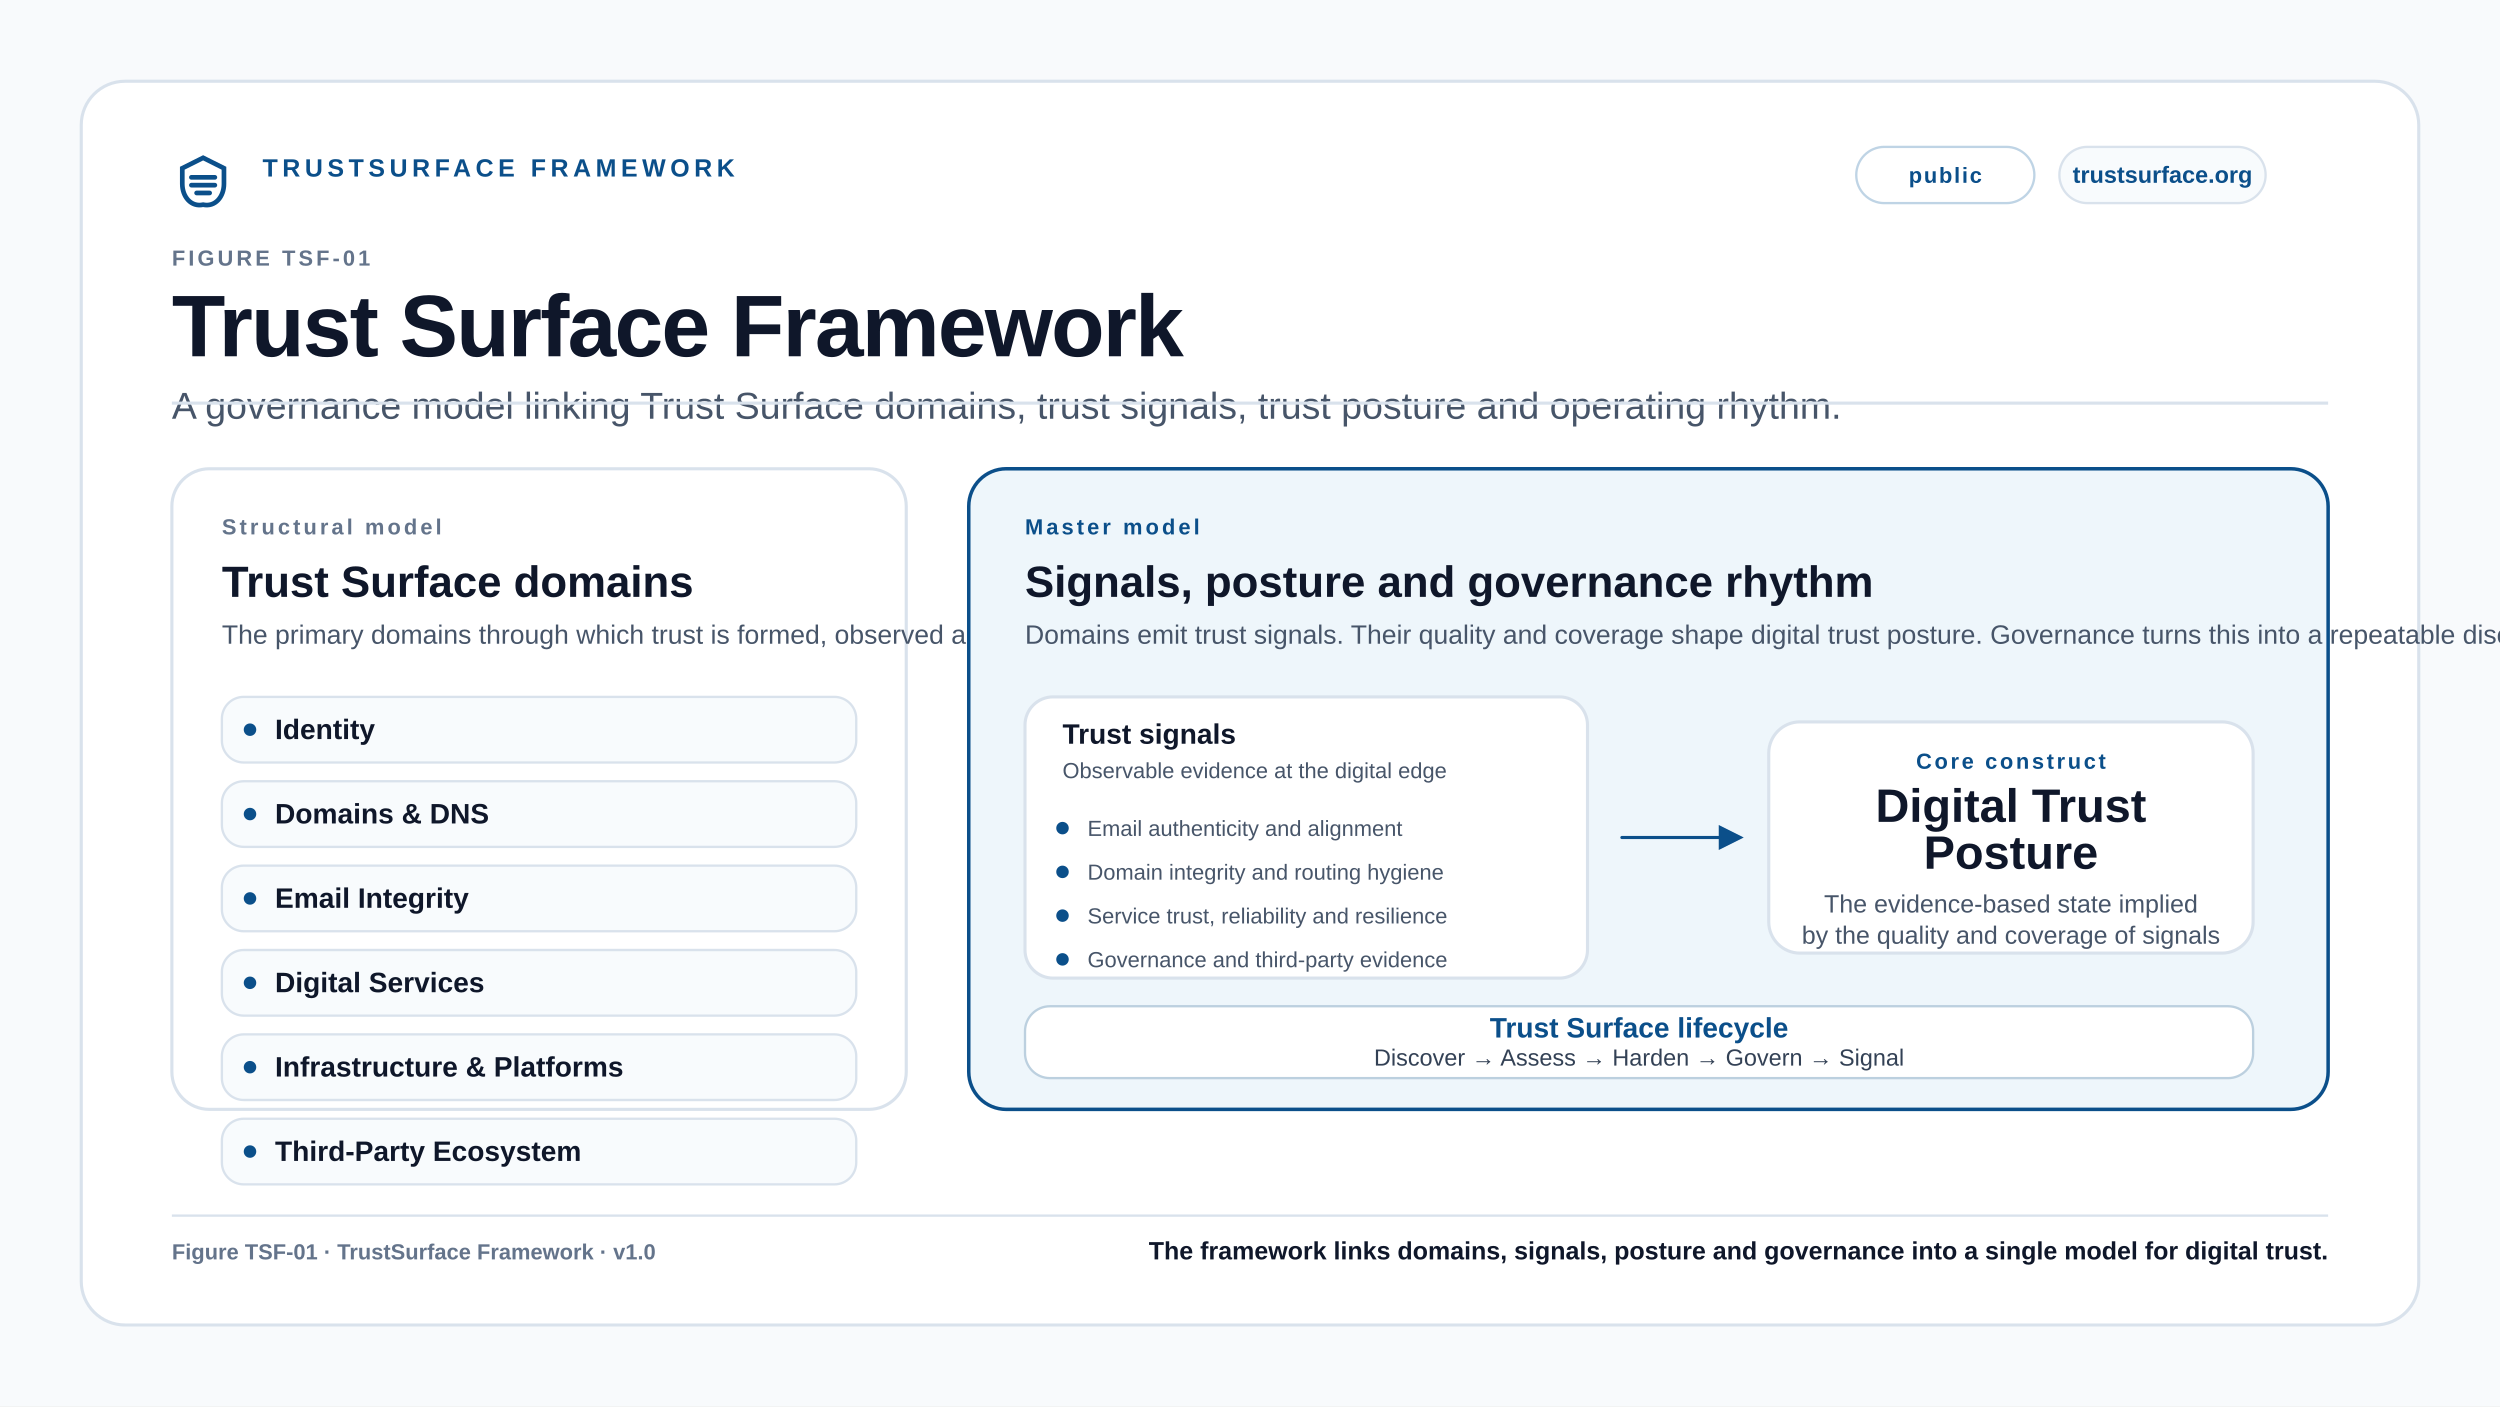
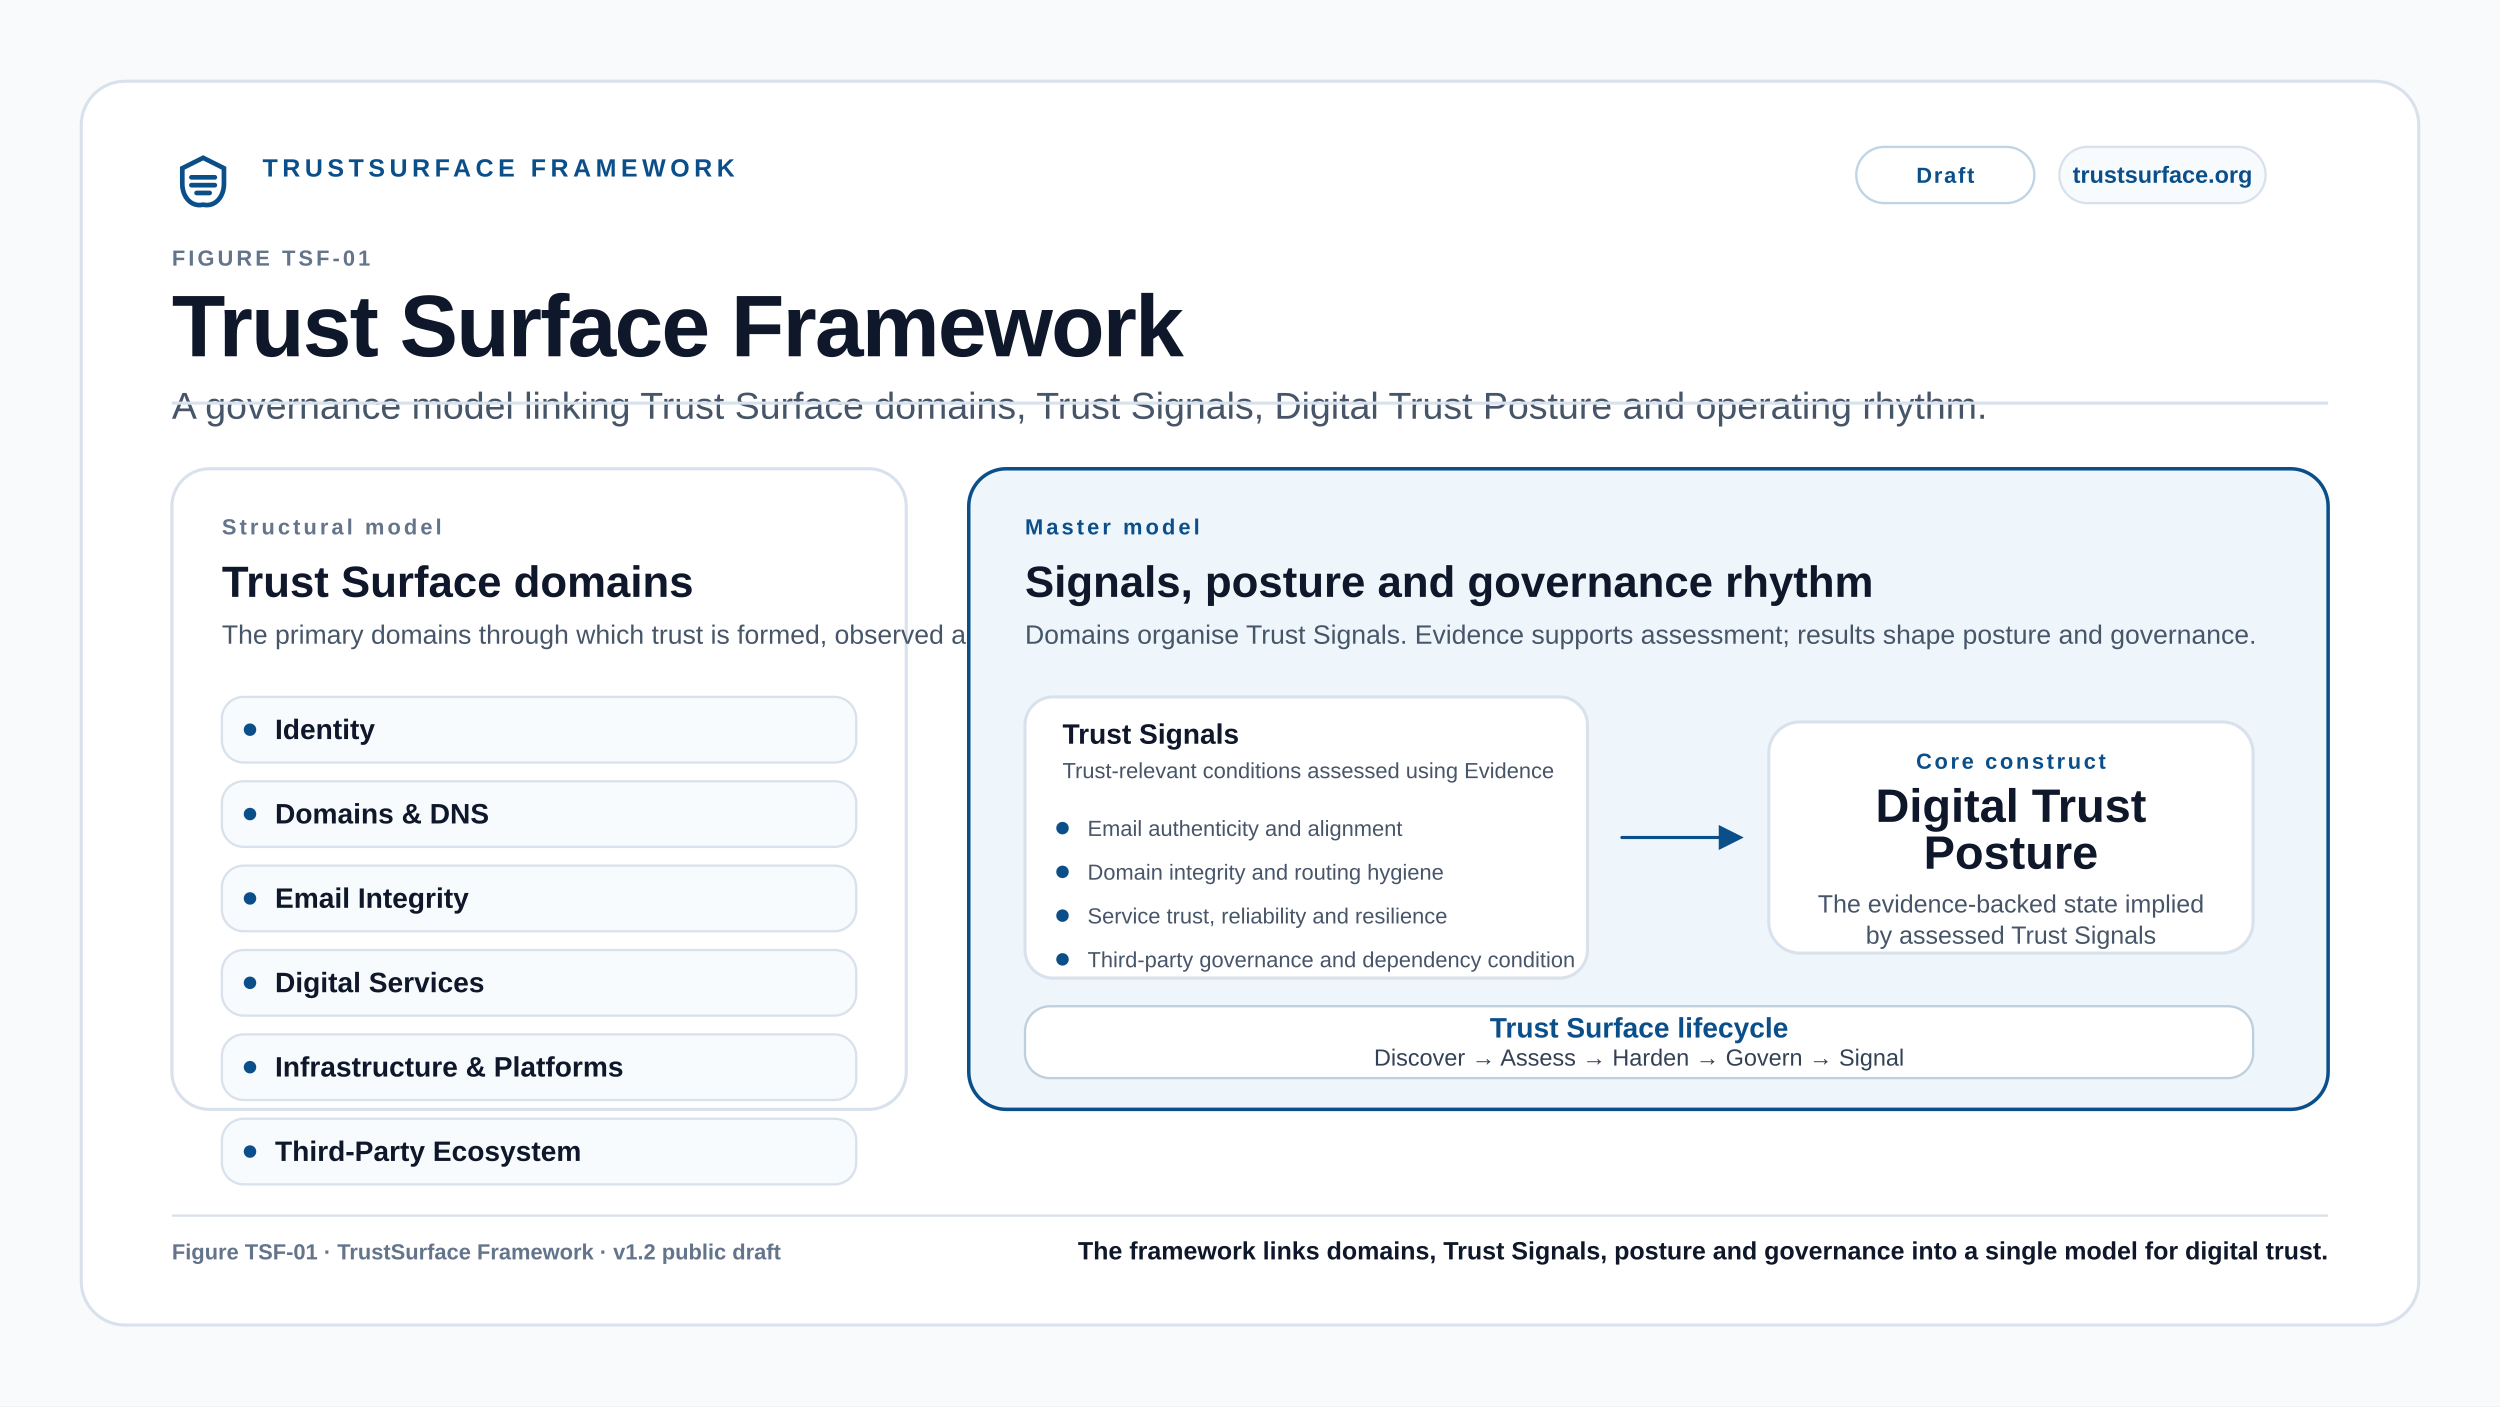
<svg xmlns="http://www.w3.org/2000/svg" width="1600" height="900" viewBox="0 0 1600 900" fill="none" role="img" aria-labelledby="title desc">
  <defs>
    <style>
      text { font-family: Poppins, Arial, sans-serif; fill: #0f172a; }

      .bg { fill: #f8fafc; }
      .frame { fill: #ffffff; stroke: #d9e2ec; stroke-width: 2; }
      .rule { stroke: #d9e2ec; stroke-width: 2; }
      .footer-rule { stroke: #d9e2ec; stroke-width: 1.5; }

      .pill { fill: #ffffff; stroke: #bfd4e5; stroke-width: 1.5; }
      .site-pill { fill: #f8fbfd; stroke: #d9e2ec; stroke-width: 1.5; }

      .panel { fill: #ffffff; stroke: #d9e2ec; stroke-width: 2; }
      .panel-soft { fill: #f8fbfd; stroke: #d9e2ec; stroke-width: 1.5; }
      .panel-accent { fill: #eef6fb; stroke: #0b4f8a; stroke-width: 2.25; }
      .band { fill: #ffffff; stroke: #bcd0df; stroke-width: 1.5; }

      .line { stroke: #0b4f8a; stroke-width: 2; stroke-linecap: round; stroke-linejoin: round; fill: none; }
      .line-soft { stroke: #cbd5e1; stroke-width: 1.5; stroke-linecap: round; stroke-linejoin: round; fill: none; }

      .logo-mark { color: #0b4f8a; }
      .bullet { fill: #0b4f8a; }

      .kicker {
        font-size: 16px;
        font-weight: 700;
        letter-spacing: 0.18em;
        text-transform: uppercase;
        fill: #0b4f8a;
      }

      .figure-id {
        font-size: 14px;
        font-weight: 700;
        letter-spacing: 0.14em;
        text-transform: uppercase;
        fill: #64748b;
      }

      .title-text {
        font-size: 56px;
        font-weight: 700;
        letter-spacing: -0.02em;
      }

      .subtitle-text {
        font-size: 24px;
        font-weight: 500;
        fill: #475569;
      }

      .status-text {
        font-size: 14px;
        font-weight: 700;
        letter-spacing: 0.08em;
        text-transform: uppercase;
        fill: #0b4f8a;
      }

      .site-link {
        font-size: 15px;
        font-weight: 600;
        fill: #0b4f8a;
      }

      .section-label {
        font-size: 14px;
        font-weight: 700;
        letter-spacing: 0.14em;
        text-transform: uppercase;
        fill: #64748b;
      }

      .section-label-accent {
        font-size: 14px;
        font-weight: 700;
        letter-spacing: 0.14em;
        text-transform: uppercase;
        fill: #0b4f8a;
      }

      .panel-title {
        font-size: 28px;
        font-weight: 700;
      }

      .panel-copy {
        font-size: 17px;
        font-weight: 500;
        fill: #475569;
      }

      .node-title {
        font-size: 18px;
        font-weight: 650;
      }

      .node-copy {
        font-size: 14px;
        font-weight: 500;
        fill: #475569;
      }

      .core-label {
        font-size: 14px;
        font-weight: 700;
        letter-spacing: 0.12em;
        text-transform: uppercase;
        fill: #0b4f8a;
      }

      .core-title {
        font-size: 30px;
        font-weight: 700;
      }

      .core-copy {
        font-size: 16px;
        font-weight: 500;
        fill: #475569;
      }

      .band-title {
        font-size: 18px;
        font-weight: 700;
        fill: #0b4f8a;
      }

      .band-copy {
        font-size: 15px;
        font-weight: 500;
        fill: #334155;
      }

      .footer-meta {
        font-size: 14px;
        font-weight: 600;
        fill: #64748b;
      }

      .footer-statement {
        font-size: 16px;
        font-weight: 600;
      }
    </style>
    <marker id="arrowhead" markerWidth="8" markerHeight="8" refX="6" refY="4" orient="auto">
      <path d="M0,0 L8,4 L0,8 Z" fill="#0b4f8a" />
    </marker>
    <symbol id="ts-mark" viewBox="0 0 24 24">
      <path d="M12 3l8 4v6c0 5-3.4 9-8 8-4.6 1-8-3-8-8V7l8-4z" stroke="currentColor" stroke-width="1.8" />
      <path d="M7.5 10.5h9M7.5 13.5h9M9.5 16.5h5" stroke="currentColor" stroke-width="1.8" stroke-linecap="round" />
    </symbol>
  </defs>
  <rect x="0" y="0" width="1600" height="900" class="bg" />
  <rect x="52" y="52" width="1496" height="796" rx="28" class="frame" />
  <g transform="translate(110 96)">
    <use href="#ts-mark" x="0" y="0" width="40" height="40" class="logo-mark" />
    <text x="58" y="17" class="kicker">TRUSTSURFACE FRAMEWORK</text>
    <text x="0" y="74" class="figure-id">FIGURE TSF-01</text>
    <text x="0" y="132" class="title-text">Trust Surface Framework</text>
-     <text x="0" y="172" class="subtitle-text">A governance model linking Trust Surface domains, trust signals, trust posture and operating rhythm.</text>
+     <text x="0" y="172" class="subtitle-text">A governance model linking Trust Surface domains, Trust Signals, Digital Trust Posture and operating rhythm.</text>
  </g>
  <g transform="translate(1188 94)">
    <rect x="0" y="0" width="114" height="36" rx="18" class="pill" />
-     <text x="57" y="23" text-anchor="middle" class="status-text">public</text>
+     <text x="57" y="23" text-anchor="middle" class="status-text">Draft</text>
  </g>
  <g transform="translate(1318 94)">
    <rect x="0" y="0" width="132" height="36" rx="18" class="site-pill" />
    <text x="66" y="23" text-anchor="middle" class="site-link">trustsurface.org</text>
  </g>
  <line x1="110" y1="258" x2="1490" y2="258" class="rule" />
  <g transform="translate(110 300)">
    <rect x="0" y="0" width="470" height="410" rx="24" class="panel" />
    <text x="32" y="42" class="section-label">Structural model</text>
    <text x="32" y="82" class="panel-title">Trust Surface domains</text>
    <text x="32" y="112" class="panel-copy">The primary domains through which trust is formed, observed and judged.</text>
    <g transform="translate(32 146)">
      <rect x="0" y="0" width="406" height="42" rx="14" class="panel-soft" />
      <circle cx="18" cy="21" r="4" class="bullet" />
      <text x="34" y="27" class="node-title">Identity</text>
      <rect x="0" y="54" width="406" height="42" rx="14" class="panel-soft" />
      <circle cx="18" cy="75" r="4" class="bullet" />
      <text x="34" y="81" class="node-title">Domains &amp; DNS</text>
      <rect x="0" y="108" width="406" height="42" rx="14" class="panel-soft" />
      <circle cx="18" cy="129" r="4" class="bullet" />
      <text x="34" y="135" class="node-title">Email Integrity</text>
      <rect x="0" y="162" width="406" height="42" rx="14" class="panel-soft" />
      <circle cx="18" cy="183" r="4" class="bullet" />
      <text x="34" y="189" class="node-title">Digital Services</text>
      <rect x="0" y="216" width="406" height="42" rx="14" class="panel-soft" />
      <circle cx="18" cy="237" r="4" class="bullet" />
      <text x="34" y="243" class="node-title">Infrastructure &amp; Platforms</text>
      <rect x="0" y="270" width="406" height="42" rx="14" class="panel-soft" />
      <circle cx="18" cy="291" r="4" class="bullet" />
      <text x="34" y="297" class="node-title">Third-Party Ecosystem</text>
    </g>
  </g>
  <g transform="translate(620 300)">
    <rect x="0" y="0" width="870" height="410" rx="24" class="panel-accent" />
    <text x="36" y="42" class="section-label-accent">Master model</text>
    <text x="36" y="82" class="panel-title">Signals, posture and governance rhythm</text>
-     <text x="36" y="112" class="panel-copy">Domains emit trust signals. Their quality and coverage shape digital trust posture. Governance turns this into a repeatable discipline.</text>
+     <text x="36" y="112" class="panel-copy">Domains organise Trust Signals. Evidence supports assessment; results shape posture and governance.</text>
    <g transform="translate(36 146)">
      <rect x="0" y="0" width="360" height="180" rx="18" class="panel" />
-       <text x="24" y="30" class="node-title">Trust signals</text>
-       <text x="24" y="52" class="node-copy">Observable evidence at the digital edge</text>
+       <text x="24" y="30" class="node-title">Trust Signals</text>
+       <text x="24" y="52" class="node-copy">Trust-relevant conditions assessed using Evidence</text>
      <circle cx="24" cy="84" r="4" class="bullet" />
      <text x="40" y="89" class="node-copy">Email authenticity and alignment</text>
      <circle cx="24" cy="112" r="4" class="bullet" />
      <text x="40" y="117" class="node-copy">Domain integrity and routing hygiene</text>
      <circle cx="24" cy="140" r="4" class="bullet" />
      <text x="40" y="145" class="node-copy">Service trust, reliability and resilience</text>
      <circle cx="24" cy="168" r="4" class="bullet" />
-       <text x="40" y="173" class="node-copy">Governance and third-party evidence</text>
+       <text x="40" y="173" class="node-copy">Third-party governance and dependency condition</text>
    </g>
    <path d="M418 236 H492" class="line" marker-end="url(#arrowhead)" />
    <g transform="translate(512 162)">
      <rect x="0" y="0" width="310" height="148" rx="20" class="panel" />
      <text x="155" y="30" text-anchor="middle" class="core-label">Core construct</text>
      <text x="155" y="64" text-anchor="middle" class="core-title">Digital Trust</text>
      <text x="155" y="94" text-anchor="middle" class="core-title">Posture</text>
-       <text x="155" y="122" text-anchor="middle" class="core-copy">The evidence-based state implied</text>
-       <text x="155" y="142" text-anchor="middle" class="core-copy">by the quality and coverage of signals</text>
+       <text x="155" y="122" text-anchor="middle" class="core-copy">The evidence-backed state implied</text>
+       <text x="155" y="142" text-anchor="middle" class="core-copy">by assessed Trust Signals</text>
    </g>
    <g transform="translate(36 344)">
      <rect x="0" y="0" width="786" height="46" rx="16" class="band" />
      <text x="393" y="20" text-anchor="middle" class="band-title">Trust Surface lifecycle</text>
      <text x="393" y="38" text-anchor="middle" class="band-copy">Discover → Assess → Harden → Govern → Signal</text>
    </g>
  </g>
  <g transform="translate(110 778)">
    <line x1="0" y1="0" x2="1380" y2="0" class="footer-rule" />
-     <text x="0" y="28" class="footer-meta">Figure TSF-01 · TrustSurface Framework · v1.0</text>
-     <text x="1380" y="28" text-anchor="end" class="footer-statement">The framework links domains, signals, posture and governance into a single model for digital trust.</text>
+     <text x="0" y="28" class="footer-meta">Figure TSF-01 · TrustSurface Framework · v1.2 public draft</text>
+     <text x="1380" y="28" text-anchor="end" class="footer-statement">The framework links domains, Trust Signals, posture and governance into a single model for digital trust.</text>
  </g>
</svg>
